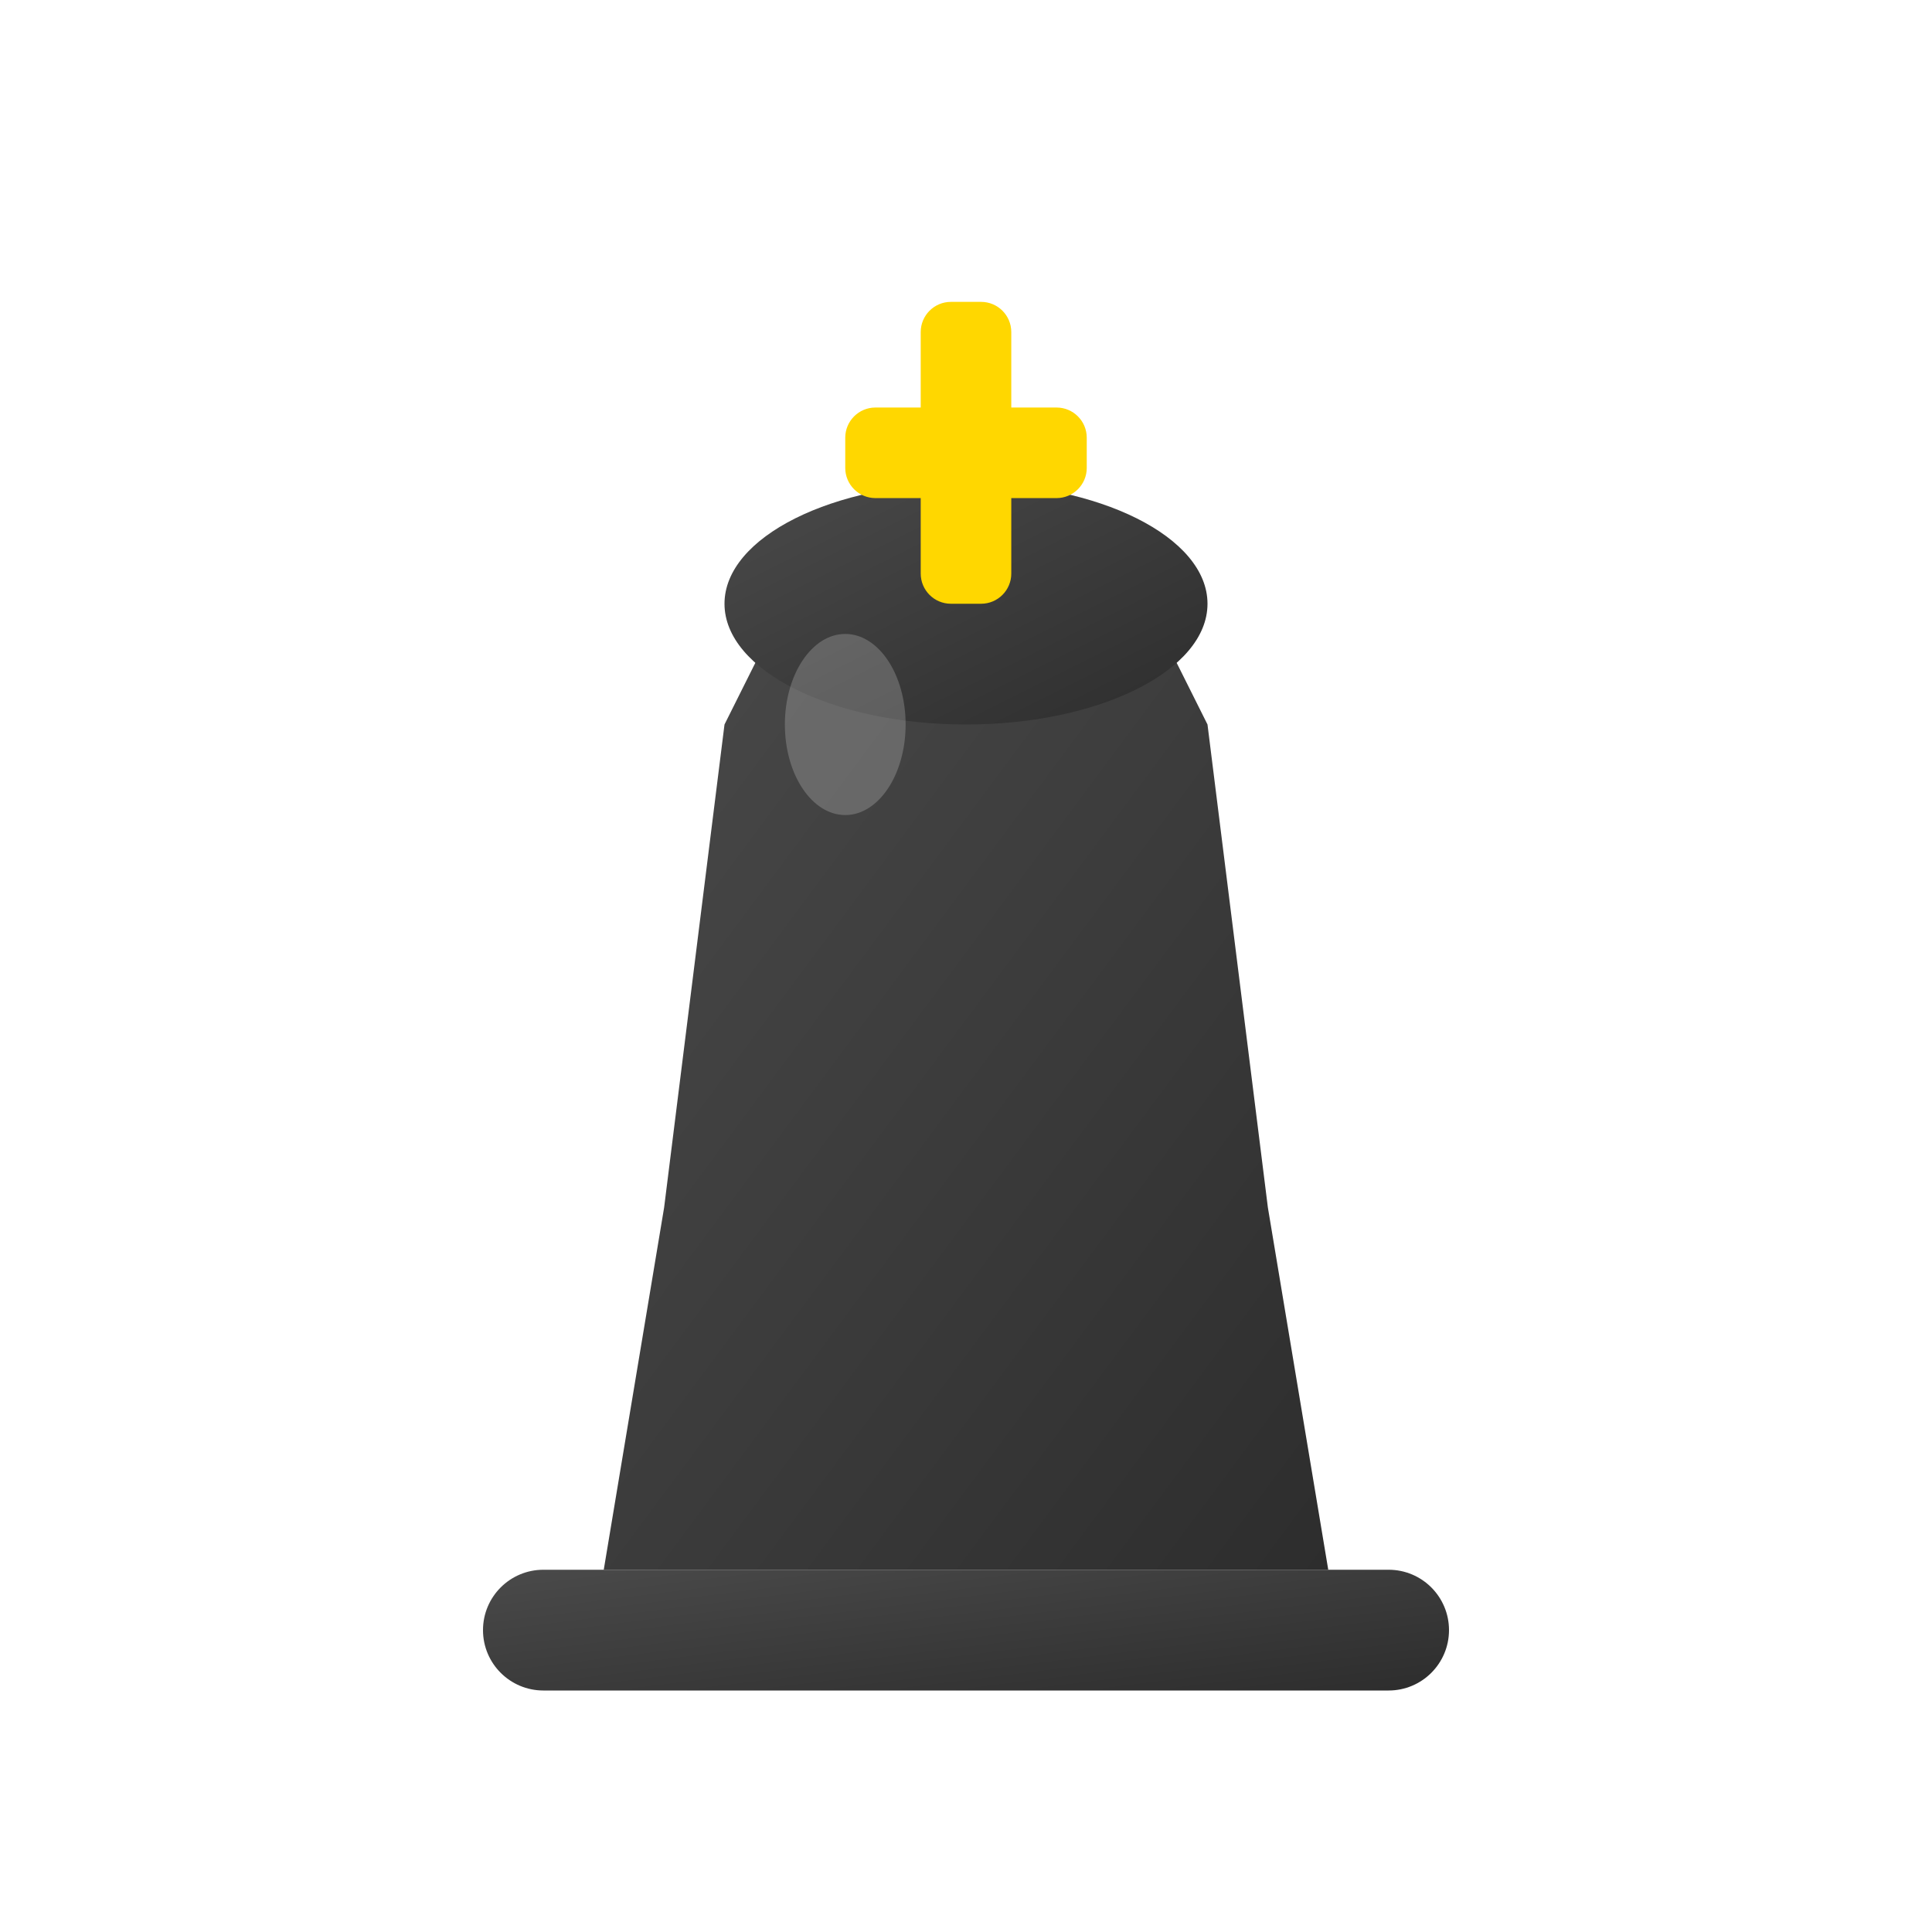
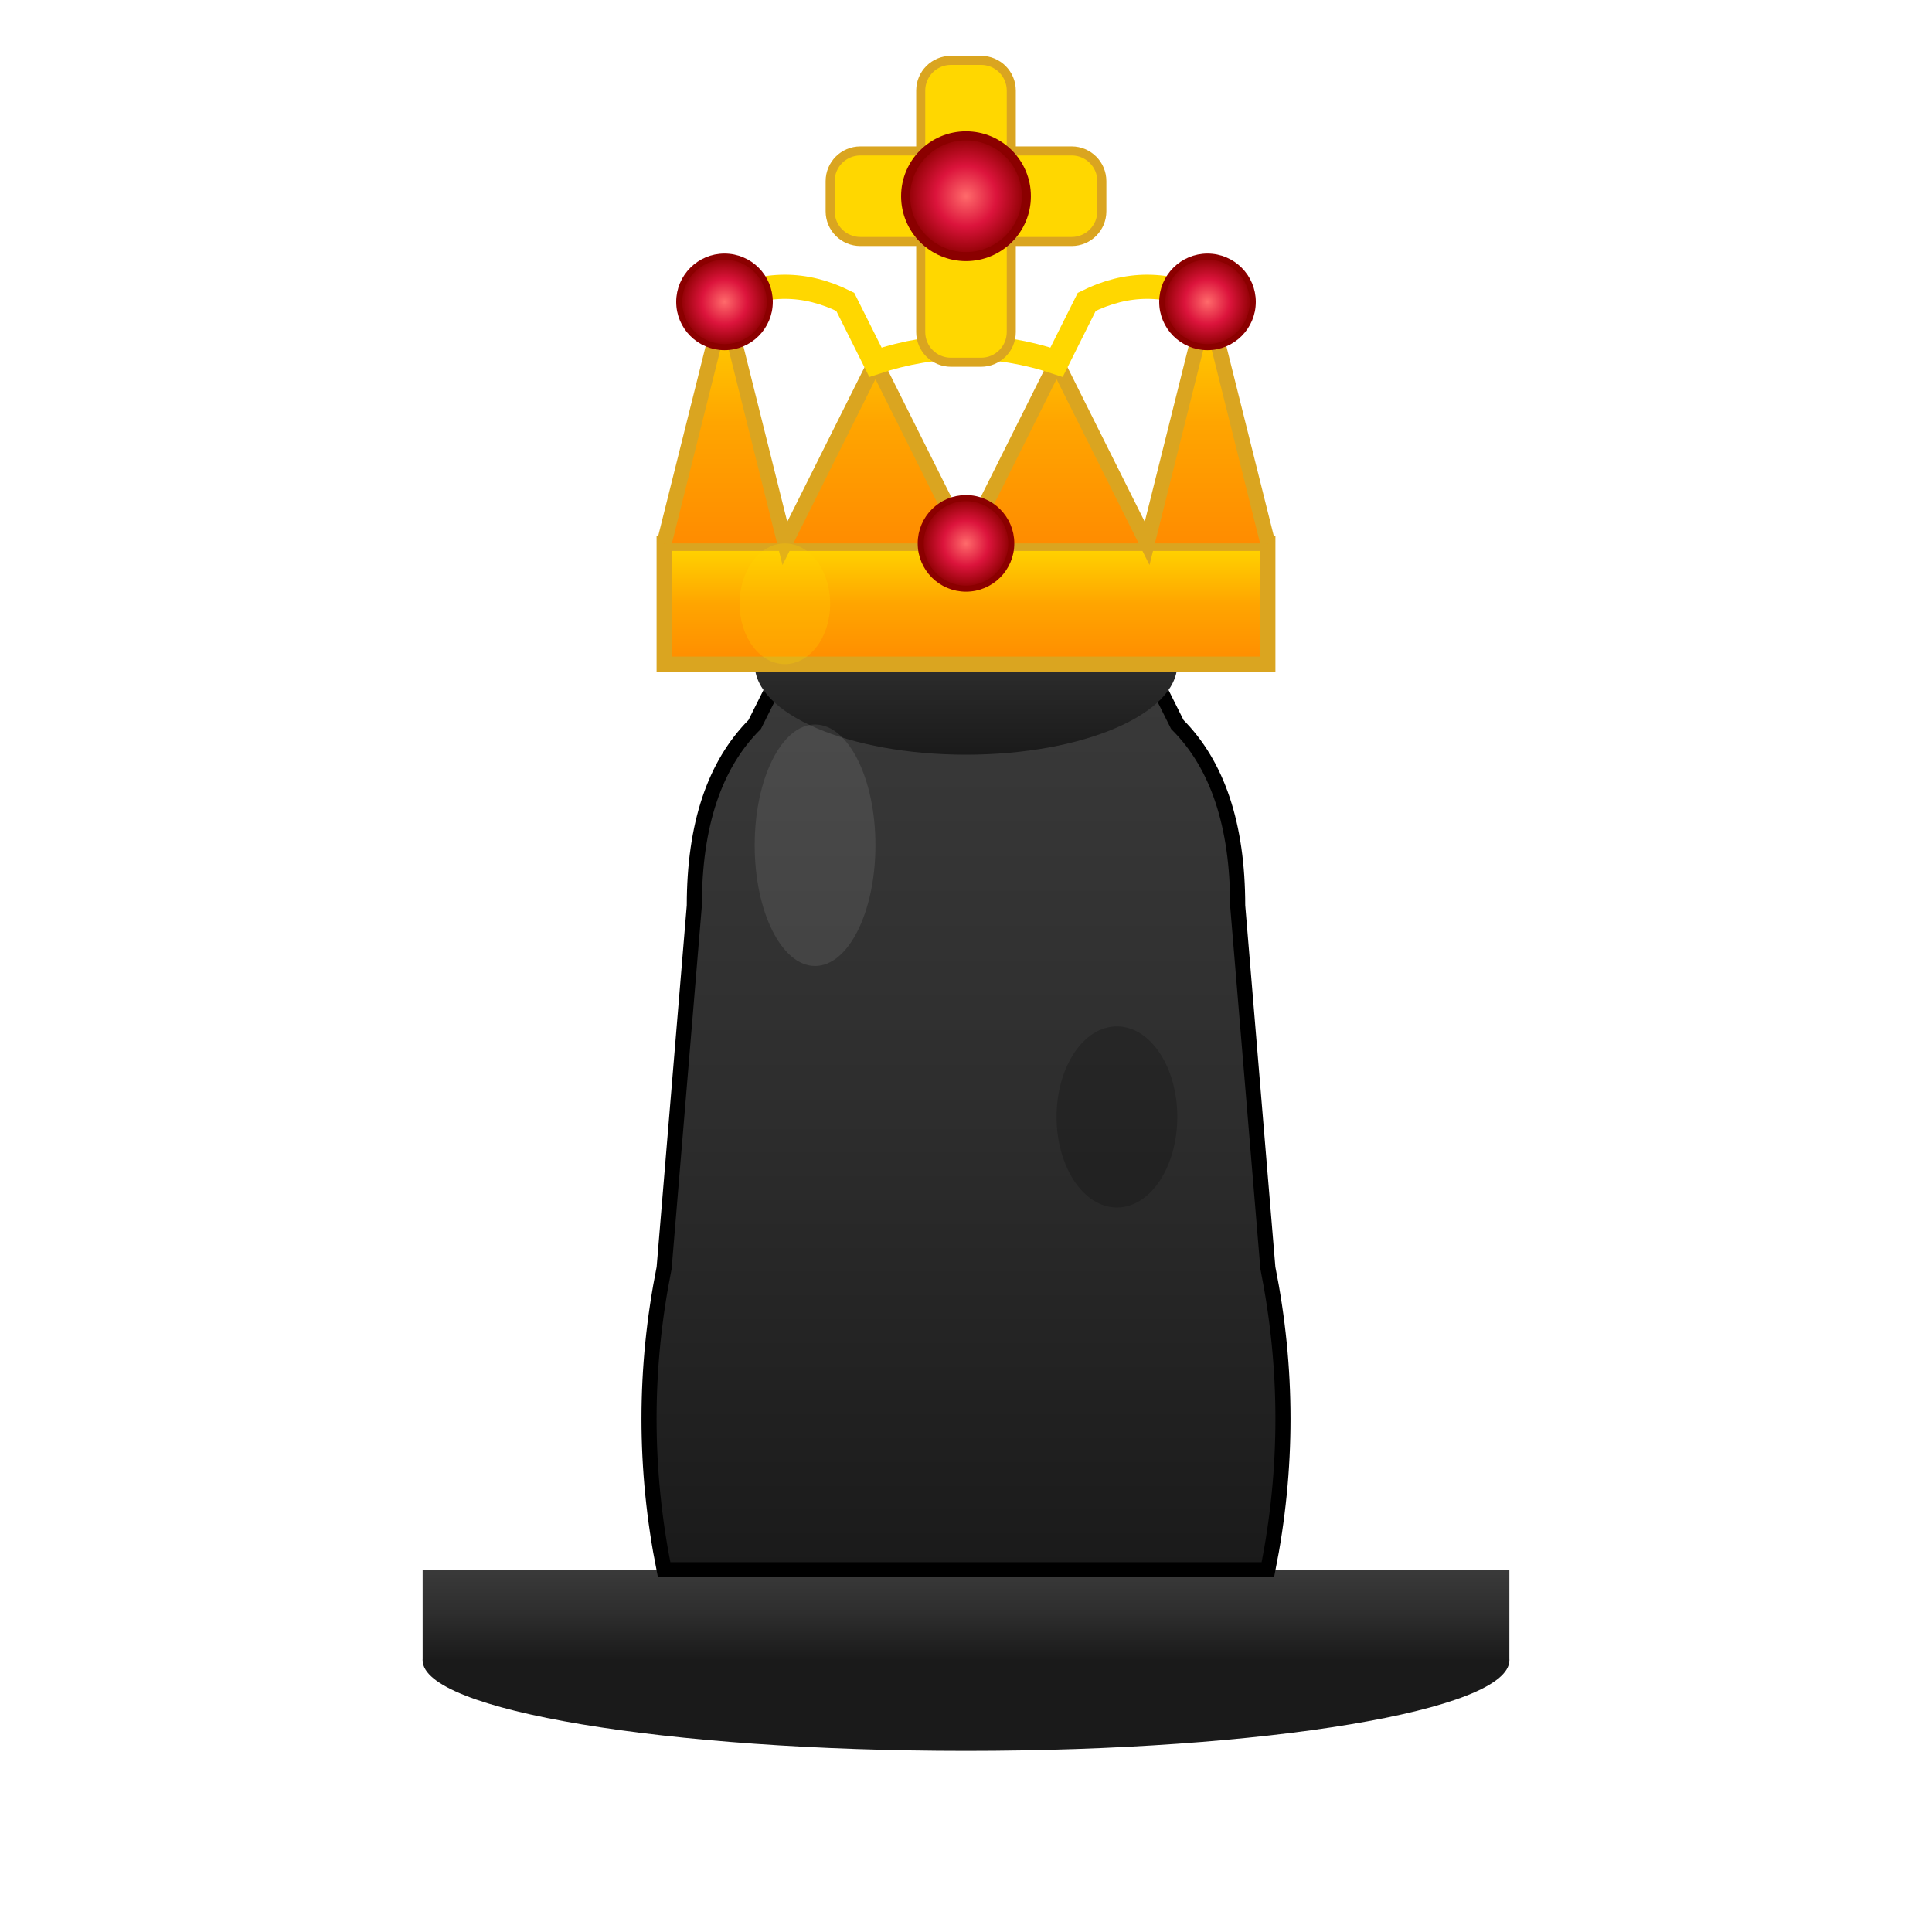
<svg xmlns="http://www.w3.org/2000/svg" viewBox="0 0 64 64" width="64" height="64">
  <defs>
-     <linearGradient id="chessGradient" x1="0%" y1="0%" x2="100%" y2="100%">
-       <stop offset="0%" style="stop-color:#4a4a4a;stop-opacity:1" />
-       <stop offset="100%" style="stop-color:#2d2d2d;stop-opacity:1" />
+     <linearGradient id="bodyGradient" x1="0%" y1="0%" x2="0%" y2="100%">
+       <stop offset="0%" style="stop-color:#3a3a3a;stop-opacity:1" />
+       <stop offset="50%" style="stop-color:#2d2d2d;stop-opacity:1" />
+       <stop offset="100%" style="stop-color:#1a1a1a;stop-opacity:1" />
    </linearGradient>
+     <linearGradient id="crownGradient" x1="0%" y1="0%" x2="0%" y2="100%">
+       <stop offset="0%" style="stop-color:#FFD700;stop-opacity:1" />
+       <stop offset="50%" style="stop-color:#FFA500;stop-opacity:1" />
+       <stop offset="100%" style="stop-color:#FF8C00;stop-opacity:1" />
+     </linearGradient>
+     <radialGradient id="gemGradient" cx="50%" cy="50%" r="50%">
+       <stop offset="0%" style="stop-color:#FF6B6B;stop-opacity:1" />
+       <stop offset="50%" style="stop-color:#DC143C;stop-opacity:1" />
+       <stop offset="100%" style="stop-color:#8B0000;stop-opacity:1" />
+     </radialGradient>
  </defs>
  <g transform="translate(32, 32)">
-     <rect x="-16" y="20" width="32" height="4" rx="2" fill="url(#chessGradient)" />
-     <path d="M -12,20 L -10,8 L -8,-8 L -6,-12 L 6,-12 L 8,-8 L 10,8 L 12,20 Z" fill="url(#chessGradient)" />
-     <ellipse cx="0" cy="-12" rx="8" ry="4" fill="url(#chessGradient)" />
-     <rect x="-1.5" y="-22" width="3" height="10" rx="1" fill="#FFD700" />
-     <rect x="-4" y="-18.5" width="8" height="3" rx="1" fill="#FFD700" />
-     <ellipse cx="-4" cy="-8" rx="2" ry="3" fill="rgba(255,255,255,0.2)" />
+     <ellipse cx="0" cy="23" rx="18" ry="3" fill="#1a1a1a" />
+     <rect x="-18" y="20" width="36" height="3" fill="url(#bodyGradient)" />
+     <path d="M -10,20 Q -11,15 -10,10 L -9,-2 Q -9,-6 -7,-8 L -6,-10 L 6,-10 L 7,-8 Q 9,-6 9,-2 L 10,10 Q 11,15 10,20 Z" fill="url(#bodyGradient)" stroke="#000" stroke-width="0.5" />
+     <ellipse cx="0" cy="-10" rx="7" ry="3" fill="url(#bodyGradient)" />
+     <path d="M -10,-10 L -10,-14 L 10,-14 L 10,-10 Z" fill="url(#crownGradient)" stroke="#DAA520" stroke-width="0.5" />
+     <path d="M -10,-14 L -8,-22 L -6,-14 L -3,-20 L 0,-14 L 3,-20 L 6,-14 L 8,-22 L 10,-14" fill="url(#crownGradient)" stroke="#DAA520" stroke-width="0.5" />
+     <path d="M -8,-22 Q -6,-23 -4,-22 L -3,-20 Q 0,-21 3,-20 L 4,-22 Q 6,-23 8,-22" fill="none" stroke="#FFD700" stroke-width="0.8" />
+     <g transform="translate(0, -22)">
+       <rect x="-1.5" y="-8" width="3" height="10" rx="1" fill="#FFD700" stroke="#DAA520" stroke-width="0.3" />
+       <rect x="-4.5" y="-5" width="9" height="3" rx="1" fill="#FFD700" stroke="#DAA520" stroke-width="0.3" />
+       <circle cx="0" cy="-3.5" r="2" fill="url(#gemGradient)" stroke="#8B0000" stroke-width="0.3" />
+     </g>
+     <circle cx="-8" cy="-22" r="1.5" fill="url(#gemGradient)" stroke="#8B0000" stroke-width="0.2" />
+     <circle cx="0" cy="-14" r="1.5" fill="url(#gemGradient)" stroke="#8B0000" stroke-width="0.2" />
+     <circle cx="8" cy="-22" r="1.5" fill="url(#gemGradient)" stroke="#8B0000" stroke-width="0.2" />
+     <ellipse cx="-5" cy="-4" rx="2" ry="4" fill="rgba(255,255,255,0.15)" opacity="0.6" />
+     <ellipse cx="-6" cy="-12" rx="1.5" ry="2" fill="rgba(255,215,0,0.3)" opacity="0.8" />
+     <ellipse cx="5" cy="5" rx="2" ry="3" fill="rgba(0,0,0,0.2)" />
  </g>
</svg>
